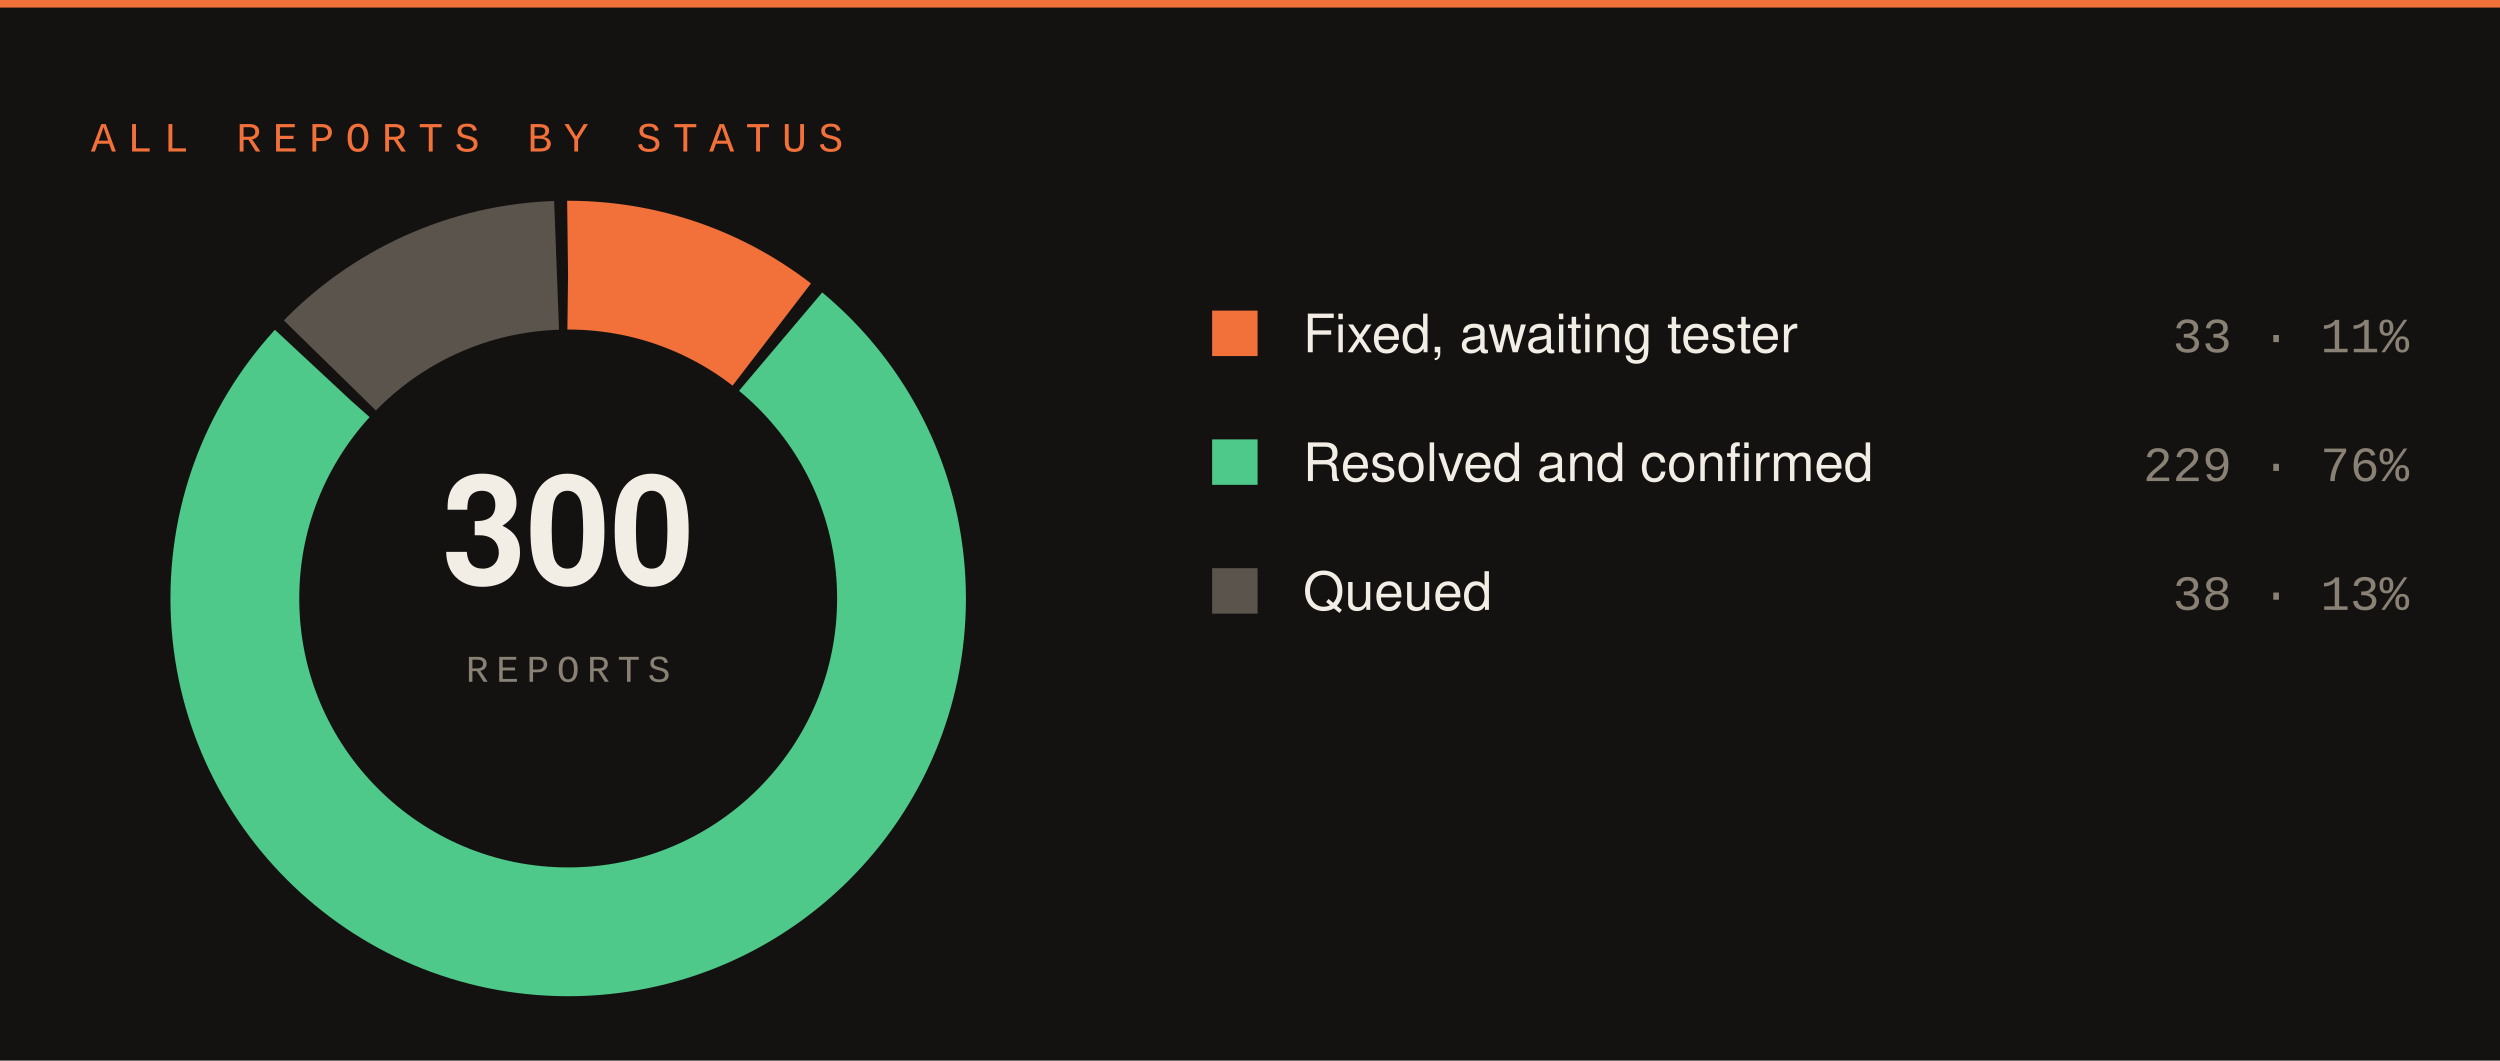
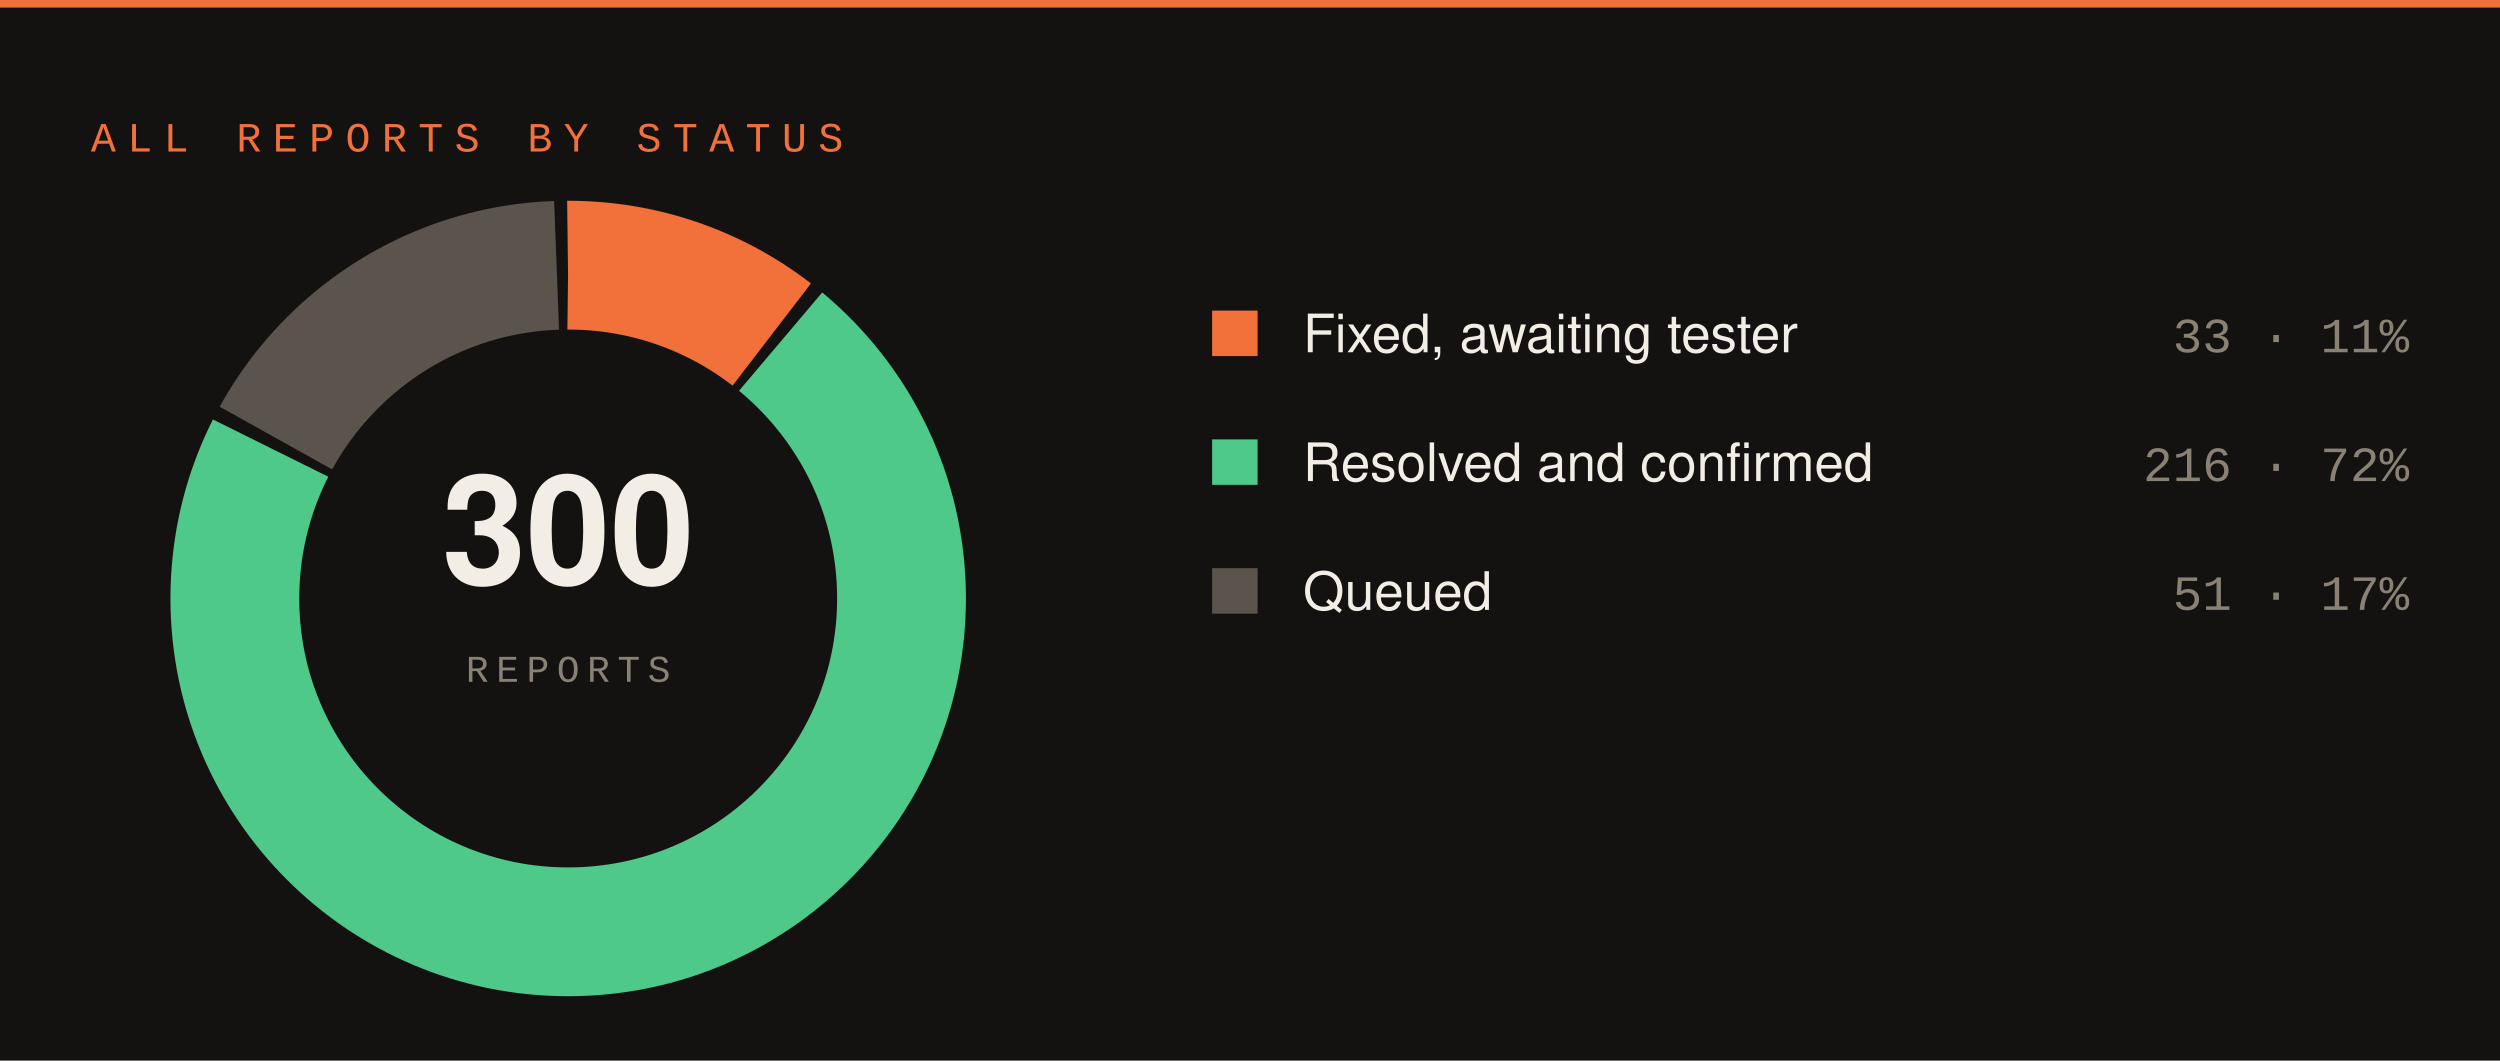
<svg xmlns="http://www.w3.org/2000/svg" width="660" height="280" viewBox="0 0 660 280">
  <rect width="660" height="280" fill="#141210" />
  <rect x="0" y="0" width="660" height="2" fill="#f2703a" />
  <text x="24" y="40" font-family="SFMono-Regular,Consolas,Liberation Mono,monospace" font-size="11" letter-spacing="3" fill="#f2703a">ALL REPORTS BY STATUS</text>
  <circle cx="150" cy="158" r="88" fill="none" stroke="#f2703a" stroke-width="34" stroke-dasharray="57.82 495.10" stroke-dashoffset="-0.00" transform="rotate(-90 150 158)" />
-   <circle cx="150" cy="158" r="88" fill="none" stroke="#4ec98a" stroke-width="34" stroke-dasharray="419.06 133.86" stroke-dashoffset="-60.82" transform="rotate(-90 150 158)" />
-   <circle cx="150" cy="158" r="88" fill="none" stroke="#5a544c" stroke-width="34" stroke-dasharray="67.04 485.88" stroke-dashoffset="-482.88" transform="rotate(-90 150 158)" />
+   <circle cx="150" cy="158" r="88" fill="none" stroke="#4ec98a" stroke-width="34" stroke-dasharray="395.10 157.82" stroke-dashoffset="-60.82" transform="rotate(-90 150 158)" />
+   <circle cx="150" cy="158" r="88" fill="none" stroke="#5a544c" stroke-width="34" stroke-dasharray="91.00 461.92" stroke-dashoffset="-458.92" transform="rotate(-90 150 158)" />
  <text x="150" y="154" font-family="-apple-system,Segoe UI,Helvetica,Arial,sans-serif" font-size="40" font-weight="700" fill="#f2ede5" text-anchor="middle">300</text>
  <text x="150" y="180" font-family="SFMono-Regular,Consolas,Liberation Mono,monospace" font-size="10" letter-spacing="2" fill="#8a8175" text-anchor="middle">REPORTS</text>
  <rect x="320" y="82" width="12" height="12" fill="#f2703a" />
  <text x="344" y="93" font-family="-apple-system,Segoe UI,Helvetica,Arial,sans-serif" font-size="14" fill="#f2ede5">Fixed, awaiting tester</text>
  <text x="636" y="93" font-family="SFMono-Regular,Consolas,Liberation Mono,monospace" font-size="13" fill="#8a8175" text-anchor="end">33 · 11%</text>
  <rect x="320" y="116" width="12" height="12" fill="#4ec98a" />
  <text x="344" y="127" font-family="-apple-system,Segoe UI,Helvetica,Arial,sans-serif" font-size="14" fill="#f2ede5">Resolved and confirmed</text>
-   <text x="636" y="127" font-family="SFMono-Regular,Consolas,Liberation Mono,monospace" font-size="13" fill="#8a8175" text-anchor="end">229 · 76%</text>
+   <text x="636" y="127" font-family="SFMono-Regular,Consolas,Liberation Mono,monospace" font-size="13" fill="#8a8175" text-anchor="end">216 · 72%</text>
  <rect x="320" y="150" width="12" height="12" fill="#5a544c" />
  <text x="344" y="161" font-family="-apple-system,Segoe UI,Helvetica,Arial,sans-serif" font-size="14" fill="#f2ede5">Queued</text>
-   <text x="636" y="161" font-family="SFMono-Regular,Consolas,Liberation Mono,monospace" font-size="13" fill="#8a8175" text-anchor="end">38 · 13%</text>
+   <text x="636" y="161" font-family="SFMono-Regular,Consolas,Liberation Mono,monospace" font-size="13" fill="#8a8175" text-anchor="end">51 · 17%</text>
</svg>
